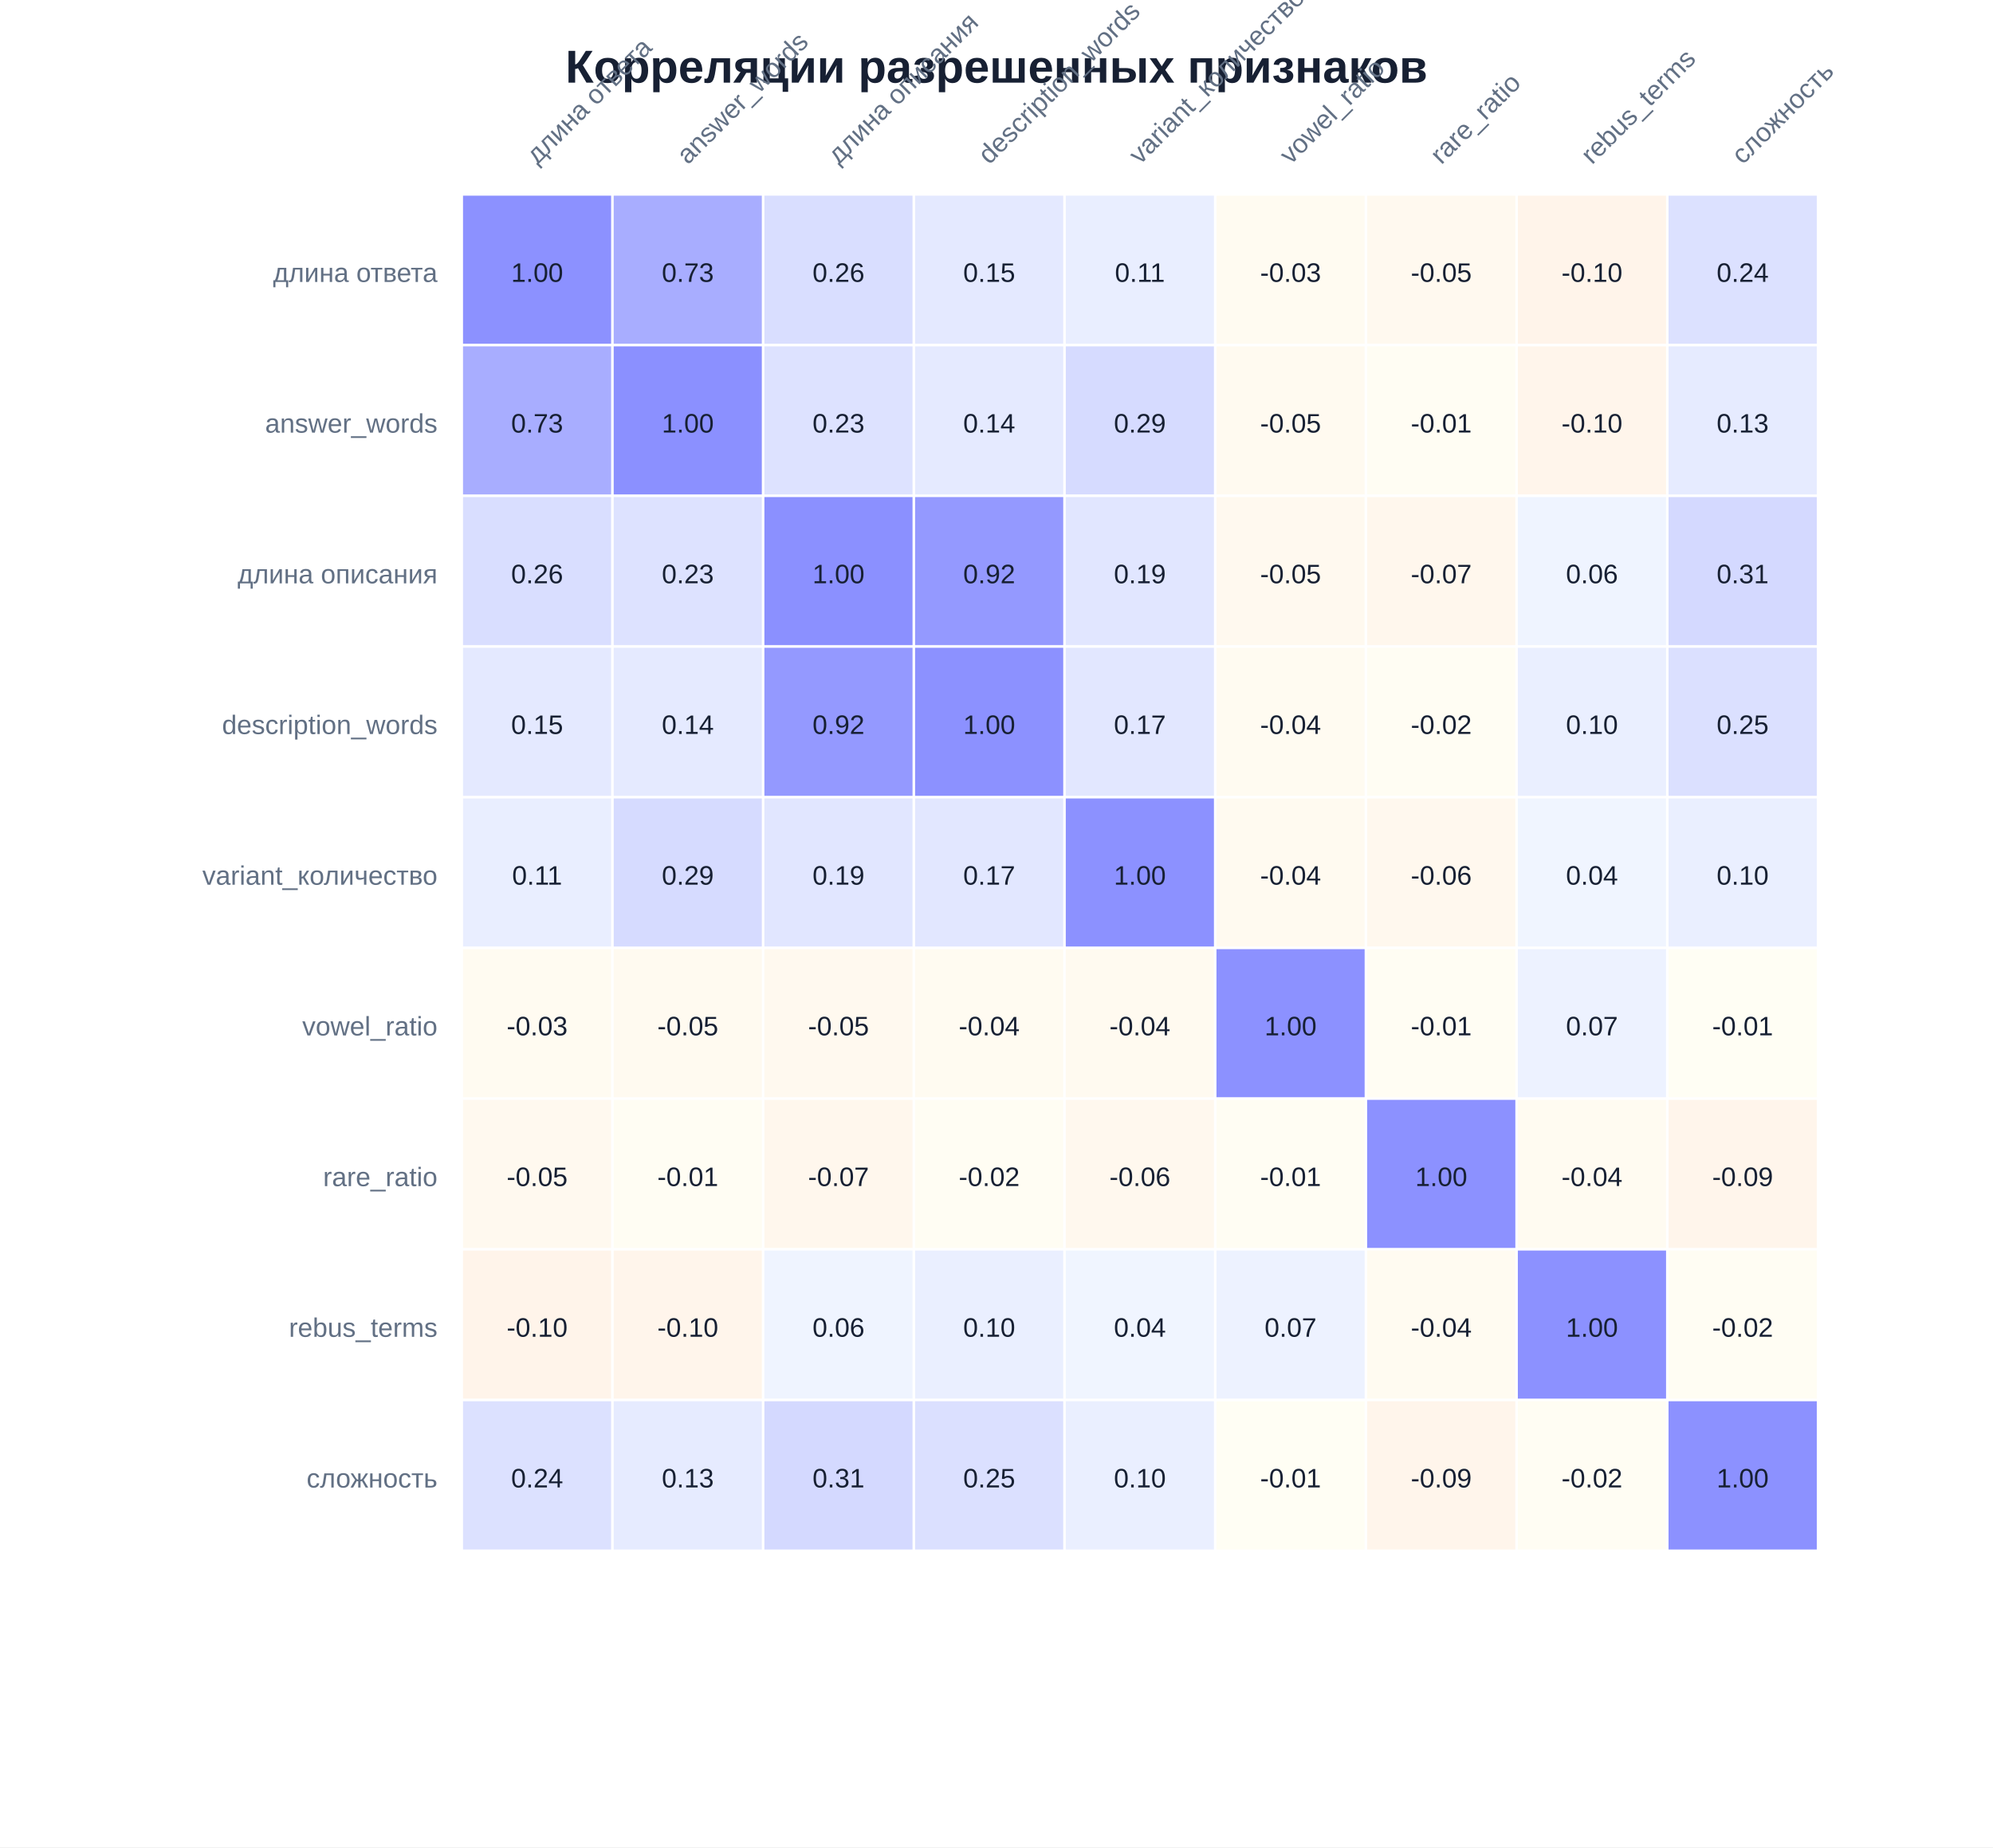
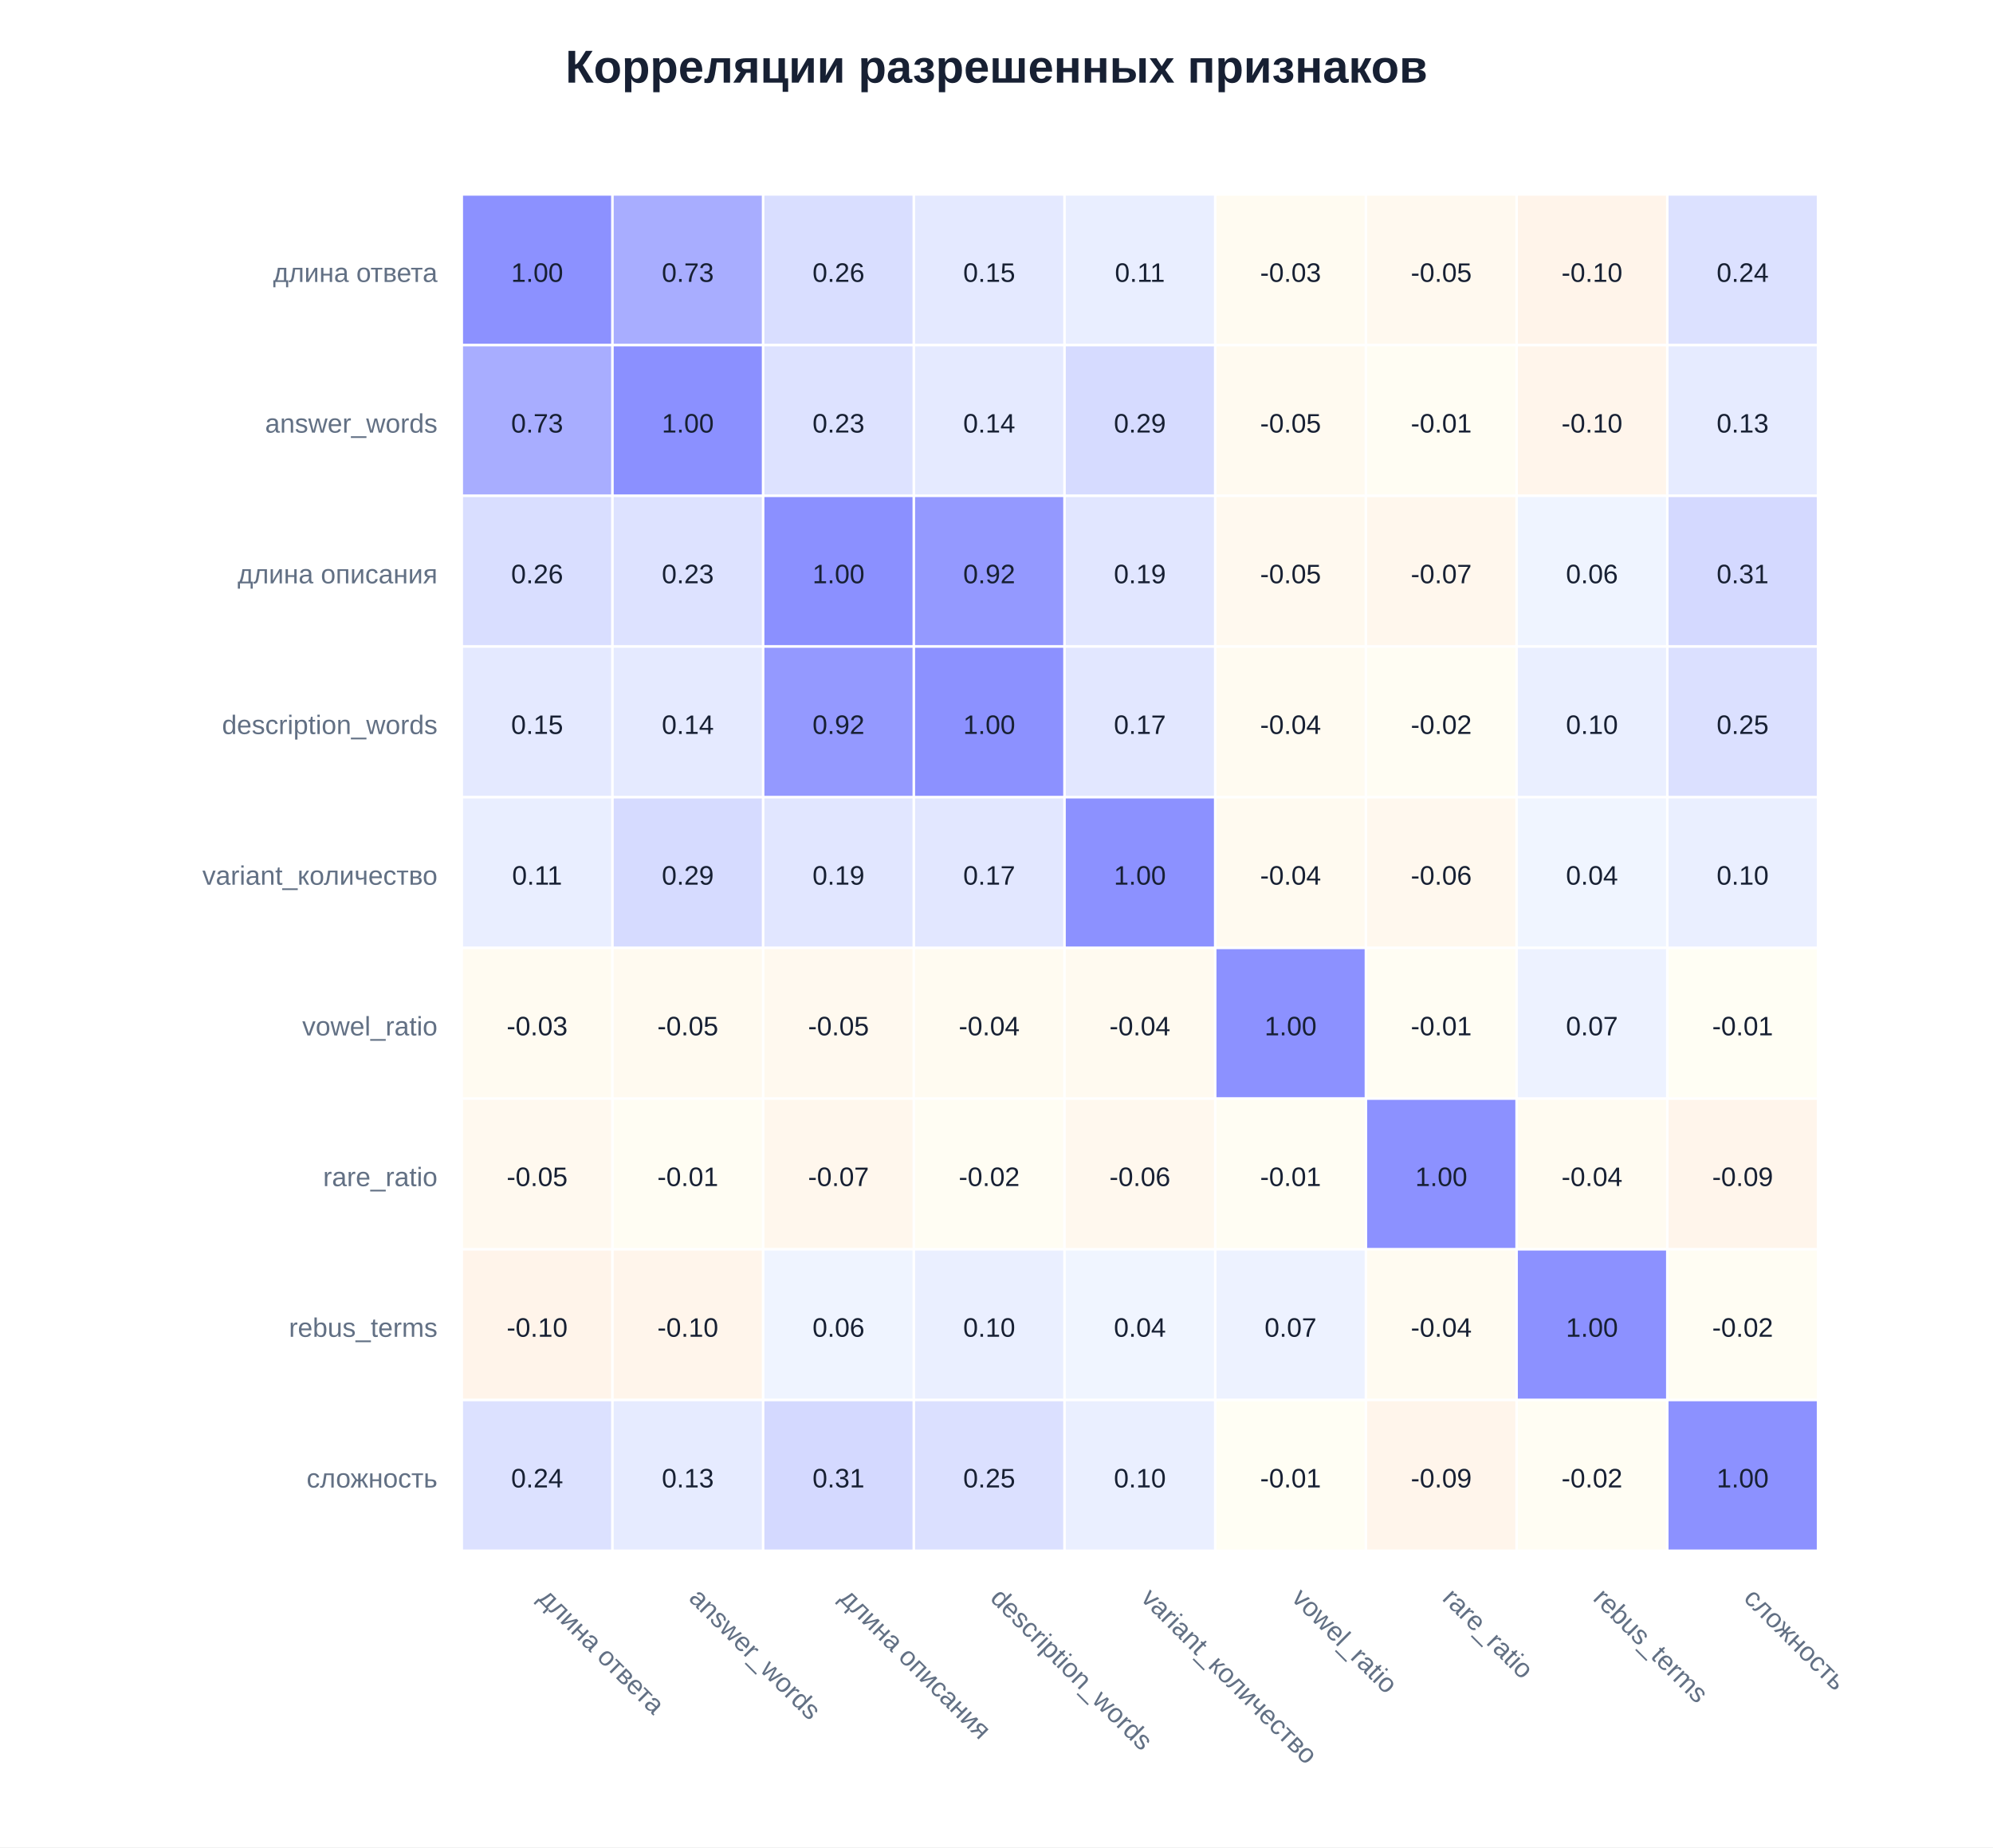
<svg xmlns="http://www.w3.org/2000/svg" viewBox="0 0 820 760">
  <rect width="820" height="760" fill="#ffffff" />
  <text x="410.0" y="34" text-anchor="middle" font-family="Arial" font-size="19" font-weight="700" fill="#172033">Корреляции разрешенных признаков</text>
-   <text transform="translate(221.0,68) rotate(-45)" text-anchor="start" font-family="Arial" font-size="11" fill="#627084">длина ответа</text>
+   <text transform="translate(221.0,658) rotate(45)" text-anchor="start" font-family="Arial" font-size="11" fill="#627084">длина ответа</text>
  <text x="180" y="116.0" text-anchor="end" font-family="Arial" font-size="11" fill="#627084">длина ответа</text>
-   <text transform="translate(283.0,68) rotate(-45)" text-anchor="start" font-family="Arial" font-size="11" fill="#627084">answer_words</text>
+   <text transform="translate(283.0,658) rotate(45)" text-anchor="start" font-family="Arial" font-size="11" fill="#627084">answer_words</text>
  <text x="180" y="178.0" text-anchor="end" font-family="Arial" font-size="11" fill="#627084">answer_words</text>
-   <text transform="translate(345.0,68) rotate(-45)" text-anchor="start" font-family="Arial" font-size="11" fill="#627084">длина описания</text>
+   <text transform="translate(345.0,658) rotate(45)" text-anchor="start" font-family="Arial" font-size="11" fill="#627084">длина описания</text>
  <text x="180" y="240.0" text-anchor="end" font-family="Arial" font-size="11" fill="#627084">длина описания</text>
-   <text transform="translate(407.0,68) rotate(-45)" text-anchor="start" font-family="Arial" font-size="11" fill="#627084">description_words</text>
+   <text transform="translate(407.0,658) rotate(45)" text-anchor="start" font-family="Arial" font-size="11" fill="#627084">description_words</text>
  <text x="180" y="302.0" text-anchor="end" font-family="Arial" font-size="11" fill="#627084">description_words</text>
-   <text transform="translate(469.0,68) rotate(-45)" text-anchor="start" font-family="Arial" font-size="11" fill="#627084">variant_количество</text>
+   <text transform="translate(469.0,658) rotate(45)" text-anchor="start" font-family="Arial" font-size="11" fill="#627084">variant_количество</text>
  <text x="180" y="364.0" text-anchor="end" font-family="Arial" font-size="11" fill="#627084">variant_количество</text>
-   <text transform="translate(531.0,68) rotate(-45)" text-anchor="start" font-family="Arial" font-size="11" fill="#627084">vowel_ratio</text>
+   <text transform="translate(531.0,658) rotate(45)" text-anchor="start" font-family="Arial" font-size="11" fill="#627084">vowel_ratio</text>
  <text x="180" y="426.0" text-anchor="end" font-family="Arial" font-size="11" fill="#627084">vowel_ratio</text>
-   <text transform="translate(593.0,68) rotate(-45)" text-anchor="start" font-family="Arial" font-size="11" fill="#627084">rare_ratio</text>
+   <text transform="translate(593.0,658) rotate(45)" text-anchor="start" font-family="Arial" font-size="11" fill="#627084">rare_ratio</text>
  <text x="180" y="488.0" text-anchor="end" font-family="Arial" font-size="11" fill="#627084">rare_ratio</text>
-   <text transform="translate(655.0,68) rotate(-45)" text-anchor="start" font-family="Arial" font-size="11" fill="#627084">rebus_terms</text>
+   <text transform="translate(655.0,658) rotate(45)" text-anchor="start" font-family="Arial" font-size="11" fill="#627084">rebus_terms</text>
  <text x="180" y="550.0" text-anchor="end" font-family="Arial" font-size="11" fill="#627084">rebus_terms</text>
-   <text transform="translate(717.0,68) rotate(-45)" text-anchor="start" font-family="Arial" font-size="11" fill="#627084">сложность</text>
+   <text transform="translate(717.0,658) rotate(45)" text-anchor="start" font-family="Arial" font-size="11" fill="#627084">сложность</text>
  <text x="180" y="612.0" text-anchor="end" font-family="Arial" font-size="11" fill="#627084">сложность</text>
  <rect x="190" y="80" width="62" height="62" fill="rgb(140,145,255)" stroke="#ffffff" />
  <text x="221.0" y="115.96" text-anchor="middle" font-family="Arial" font-size="11" fill="#172033">1.00</text>
  <rect x="252" y="80" width="62" height="62" fill="rgb(168,173,255)" stroke="#ffffff" />
  <text x="283.0" y="115.96" text-anchor="middle" font-family="Arial" font-size="11" fill="#172033">0.73</text>
  <rect x="314" y="80" width="62" height="62" fill="rgb(217,222,255)" stroke="#ffffff" />
  <text x="345.0" y="115.96" text-anchor="middle" font-family="Arial" font-size="11" fill="#172033">0.26</text>
  <rect x="376" y="80" width="62" height="62" fill="rgb(228,233,255)" stroke="#ffffff" />
  <text x="407.0" y="115.96" text-anchor="middle" font-family="Arial" font-size="11" fill="#172033">0.15</text>
  <rect x="438" y="80" width="62" height="62" fill="rgb(233,238,255)" stroke="#ffffff" />
  <text x="469.0" y="115.96" text-anchor="middle" font-family="Arial" font-size="11" fill="#172033">0.11</text>
  <rect x="500" y="80" width="62" height="62" fill="rgb(255,251,241)" stroke="#ffffff" />
  <text x="531.0" y="115.96" text-anchor="middle" font-family="Arial" font-size="11" fill="#172033">-0.03</text>
  <rect x="562" y="80" width="62" height="62" fill="rgb(255,249,239)" stroke="#ffffff" />
  <text x="593.0" y="115.96" text-anchor="middle" font-family="Arial" font-size="11" fill="#172033">-0.05</text>
  <rect x="624" y="80" width="62" height="62" fill="rgb(255,244,234)" stroke="#ffffff" />
  <text x="655.0" y="115.96" text-anchor="middle" font-family="Arial" font-size="11" fill="#172033">-0.10</text>
  <rect x="686" y="80" width="62" height="62" fill="rgb(220,225,255)" stroke="#ffffff" />
  <text x="717.0" y="115.96" text-anchor="middle" font-family="Arial" font-size="11" fill="#172033">0.24</text>
  <rect x="190" y="142" width="62" height="62" fill="rgb(168,173,255)" stroke="#ffffff" />
  <text x="221.0" y="177.96" text-anchor="middle" font-family="Arial" font-size="11" fill="#172033">0.73</text>
  <rect x="252" y="142" width="62" height="62" fill="rgb(139,144,255)" stroke="#ffffff" />
  <text x="283.0" y="177.96" text-anchor="middle" font-family="Arial" font-size="11" fill="#172033">1.00</text>
  <rect x="314" y="142" width="62" height="62" fill="rgb(221,226,255)" stroke="#ffffff" />
  <text x="345.0" y="177.96" text-anchor="middle" font-family="Arial" font-size="11" fill="#172033">0.23</text>
  <rect x="376" y="142" width="62" height="62" fill="rgb(229,234,255)" stroke="#ffffff" />
  <text x="407.0" y="177.96" text-anchor="middle" font-family="Arial" font-size="11" fill="#172033">0.14</text>
  <rect x="438" y="142" width="62" height="62" fill="rgb(214,219,255)" stroke="#ffffff" />
  <text x="469.0" y="177.96" text-anchor="middle" font-family="Arial" font-size="11" fill="#172033">0.29</text>
  <rect x="500" y="142" width="62" height="62" fill="rgb(255,250,240)" stroke="#ffffff" />
  <text x="531.0" y="177.96" text-anchor="middle" font-family="Arial" font-size="11" fill="#172033">-0.05</text>
  <rect x="562" y="142" width="62" height="62" fill="rgb(255,253,243)" stroke="#ffffff" />
  <text x="593.0" y="177.96" text-anchor="middle" font-family="Arial" font-size="11" fill="#172033">-0.01</text>
  <rect x="624" y="142" width="62" height="62" fill="rgb(255,245,235)" stroke="#ffffff" />
  <text x="655.0" y="177.96" text-anchor="middle" font-family="Arial" font-size="11" fill="#172033">-0.10</text>
  <rect x="686" y="142" width="62" height="62" fill="rgb(230,235,255)" stroke="#ffffff" />
  <text x="717.0" y="177.96" text-anchor="middle" font-family="Arial" font-size="11" fill="#172033">0.13</text>
  <rect x="190" y="204" width="62" height="62" fill="rgb(217,222,255)" stroke="#ffffff" />
  <text x="221.0" y="239.96" text-anchor="middle" font-family="Arial" font-size="11" fill="#172033">0.26</text>
  <rect x="252" y="204" width="62" height="62" fill="rgb(221,226,255)" stroke="#ffffff" />
  <text x="283.0" y="239.96" text-anchor="middle" font-family="Arial" font-size="11" fill="#172033">0.23</text>
  <rect x="314" y="204" width="62" height="62" fill="rgb(139,144,255)" stroke="#ffffff" />
  <text x="345.0" y="239.96" text-anchor="middle" font-family="Arial" font-size="11" fill="#172033">1.00</text>
  <rect x="376" y="204" width="62" height="62" fill="rgb(148,153,255)" stroke="#ffffff" />
  <text x="407.0" y="239.96" text-anchor="middle" font-family="Arial" font-size="11" fill="#172033">0.92</text>
  <rect x="438" y="204" width="62" height="62" fill="rgb(225,230,255)" stroke="#ffffff" />
  <text x="469.0" y="239.96" text-anchor="middle" font-family="Arial" font-size="11" fill="#172033">0.19</text>
  <rect x="500" y="204" width="62" height="62" fill="rgb(255,249,239)" stroke="#ffffff" />
  <text x="531.0" y="239.96" text-anchor="middle" font-family="Arial" font-size="11" fill="#172033">-0.05</text>
  <rect x="562" y="204" width="62" height="62" fill="rgb(255,247,237)" stroke="#ffffff" />
  <text x="593.0" y="239.96" text-anchor="middle" font-family="Arial" font-size="11" fill="#172033">-0.07</text>
  <rect x="624" y="204" width="62" height="62" fill="rgb(239,244,255)" stroke="#ffffff" />
  <text x="655.0" y="239.96" text-anchor="middle" font-family="Arial" font-size="11" fill="#172033">0.06</text>
  <rect x="686" y="204" width="62" height="62" fill="rgb(212,217,255)" stroke="#ffffff" />
  <text x="717.0" y="239.96" text-anchor="middle" font-family="Arial" font-size="11" fill="#172033">0.31</text>
  <rect x="190" y="266" width="62" height="62" fill="rgb(228,233,255)" stroke="#ffffff" />
  <text x="221.0" y="301.96" text-anchor="middle" font-family="Arial" font-size="11" fill="#172033">0.15</text>
  <rect x="252" y="266" width="62" height="62" fill="rgb(229,234,255)" stroke="#ffffff" />
  <text x="283.0" y="301.96" text-anchor="middle" font-family="Arial" font-size="11" fill="#172033">0.14</text>
  <rect x="314" y="266" width="62" height="62" fill="rgb(148,153,255)" stroke="#ffffff" />
  <text x="345.0" y="301.96" text-anchor="middle" font-family="Arial" font-size="11" fill="#172033">0.92</text>
  <rect x="376" y="266" width="62" height="62" fill="rgb(140,145,255)" stroke="#ffffff" />
  <text x="407.0" y="301.96" text-anchor="middle" font-family="Arial" font-size="11" fill="#172033">1.00</text>
  <rect x="438" y="266" width="62" height="62" fill="rgb(226,231,255)" stroke="#ffffff" />
  <text x="469.0" y="301.96" text-anchor="middle" font-family="Arial" font-size="11" fill="#172033">0.17</text>
  <rect x="500" y="266" width="62" height="62" fill="rgb(255,251,241)" stroke="#ffffff" />
  <text x="531.0" y="301.96" text-anchor="middle" font-family="Arial" font-size="11" fill="#172033">-0.04</text>
  <rect x="562" y="266" width="62" height="62" fill="rgb(255,253,243)" stroke="#ffffff" />
  <text x="593.0" y="301.96" text-anchor="middle" font-family="Arial" font-size="11" fill="#172033">-0.02</text>
  <rect x="624" y="266" width="62" height="62" fill="rgb(234,239,255)" stroke="#ffffff" />
  <text x="655.0" y="301.96" text-anchor="middle" font-family="Arial" font-size="11" fill="#172033">0.10</text>
  <rect x="686" y="266" width="62" height="62" fill="rgb(219,224,255)" stroke="#ffffff" />
  <text x="717.0" y="301.96" text-anchor="middle" font-family="Arial" font-size="11" fill="#172033">0.25</text>
  <rect x="190" y="328" width="62" height="62" fill="rgb(233,238,255)" stroke="#ffffff" />
  <text x="221.0" y="363.96" text-anchor="middle" font-family="Arial" font-size="11" fill="#172033">0.11</text>
  <rect x="252" y="328" width="62" height="62" fill="rgb(214,219,255)" stroke="#ffffff" />
  <text x="283.0" y="363.96" text-anchor="middle" font-family="Arial" font-size="11" fill="#172033">0.29</text>
  <rect x="314" y="328" width="62" height="62" fill="rgb(225,230,255)" stroke="#ffffff" />
  <text x="345.0" y="363.96" text-anchor="middle" font-family="Arial" font-size="11" fill="#172033">0.19</text>
  <rect x="376" y="328" width="62" height="62" fill="rgb(226,231,255)" stroke="#ffffff" />
  <text x="407.0" y="363.96" text-anchor="middle" font-family="Arial" font-size="11" fill="#172033">0.17</text>
  <rect x="438" y="328" width="62" height="62" fill="rgb(140,145,255)" stroke="#ffffff" />
  <text x="469.0" y="363.96" text-anchor="middle" font-family="Arial" font-size="11" fill="#172033">1.00</text>
  <rect x="500" y="328" width="62" height="62" fill="rgb(255,250,240)" stroke="#ffffff" />
  <text x="531.0" y="363.96" text-anchor="middle" font-family="Arial" font-size="11" fill="#172033">-0.04</text>
  <rect x="562" y="328" width="62" height="62" fill="rgb(255,248,238)" stroke="#ffffff" />
  <text x="593.0" y="363.96" text-anchor="middle" font-family="Arial" font-size="11" fill="#172033">-0.06</text>
  <rect x="624" y="328" width="62" height="62" fill="rgb(240,245,255)" stroke="#ffffff" />
  <text x="655.0" y="363.96" text-anchor="middle" font-family="Arial" font-size="11" fill="#172033">0.04</text>
  <rect x="686" y="328" width="62" height="62" fill="rgb(234,239,255)" stroke="#ffffff" />
  <text x="717.0" y="363.96" text-anchor="middle" font-family="Arial" font-size="11" fill="#172033">0.10</text>
  <rect x="190" y="390" width="62" height="62" fill="rgb(255,251,241)" stroke="#ffffff" />
  <text x="221.0" y="425.96" text-anchor="middle" font-family="Arial" font-size="11" fill="#172033">-0.03</text>
  <rect x="252" y="390" width="62" height="62" fill="rgb(255,250,240)" stroke="#ffffff" />
  <text x="283.0" y="425.96" text-anchor="middle" font-family="Arial" font-size="11" fill="#172033">-0.05</text>
  <rect x="314" y="390" width="62" height="62" fill="rgb(255,249,239)" stroke="#ffffff" />
  <text x="345.0" y="425.96" text-anchor="middle" font-family="Arial" font-size="11" fill="#172033">-0.05</text>
  <rect x="376" y="390" width="62" height="62" fill="rgb(255,251,241)" stroke="#ffffff" />
  <text x="407.0" y="425.96" text-anchor="middle" font-family="Arial" font-size="11" fill="#172033">-0.04</text>
  <rect x="438" y="390" width="62" height="62" fill="rgb(255,250,240)" stroke="#ffffff" />
  <text x="469.0" y="425.96" text-anchor="middle" font-family="Arial" font-size="11" fill="#172033">-0.04</text>
  <rect x="500" y="390" width="62" height="62" fill="rgb(140,145,255)" stroke="#ffffff" />
  <text x="531.0" y="425.96" text-anchor="middle" font-family="Arial" font-size="11" fill="#172033">1.00</text>
  <rect x="562" y="390" width="62" height="62" fill="rgb(255,253,243)" stroke="#ffffff" />
  <text x="593.0" y="425.96" text-anchor="middle" font-family="Arial" font-size="11" fill="#172033">-0.01</text>
  <rect x="624" y="390" width="62" height="62" fill="rgb(237,242,255)" stroke="#ffffff" />
  <text x="655.0" y="425.96" text-anchor="middle" font-family="Arial" font-size="11" fill="#172033">0.07</text>
  <rect x="686" y="390" width="62" height="62" fill="rgb(255,254,244)" stroke="#ffffff" />
  <text x="717.0" y="425.96" text-anchor="middle" font-family="Arial" font-size="11" fill="#172033">-0.01</text>
  <rect x="190" y="452" width="62" height="62" fill="rgb(255,249,239)" stroke="#ffffff" />
  <text x="221.0" y="487.96" text-anchor="middle" font-family="Arial" font-size="11" fill="#172033">-0.05</text>
  <rect x="252" y="452" width="62" height="62" fill="rgb(255,253,243)" stroke="#ffffff" />
  <text x="283.0" y="487.96" text-anchor="middle" font-family="Arial" font-size="11" fill="#172033">-0.01</text>
  <rect x="314" y="452" width="62" height="62" fill="rgb(255,247,237)" stroke="#ffffff" />
  <text x="345.0" y="487.96" text-anchor="middle" font-family="Arial" font-size="11" fill="#172033">-0.07</text>
  <rect x="376" y="452" width="62" height="62" fill="rgb(255,253,243)" stroke="#ffffff" />
  <text x="407.0" y="487.96" text-anchor="middle" font-family="Arial" font-size="11" fill="#172033">-0.02</text>
  <rect x="438" y="452" width="62" height="62" fill="rgb(255,248,238)" stroke="#ffffff" />
  <text x="469.0" y="487.96" text-anchor="middle" font-family="Arial" font-size="11" fill="#172033">-0.06</text>
  <rect x="500" y="452" width="62" height="62" fill="rgb(255,253,243)" stroke="#ffffff" />
  <text x="531.0" y="487.96" text-anchor="middle" font-family="Arial" font-size="11" fill="#172033">-0.01</text>
  <rect x="562" y="452" width="62" height="62" fill="rgb(140,145,255)" stroke="#ffffff" />
  <text x="593.0" y="487.96" text-anchor="middle" font-family="Arial" font-size="11" fill="#172033">1.00</text>
  <rect x="624" y="452" width="62" height="62" fill="rgb(255,251,241)" stroke="#ffffff" />
  <text x="655.0" y="487.96" text-anchor="middle" font-family="Arial" font-size="11" fill="#172033">-0.04</text>
  <rect x="686" y="452" width="62" height="62" fill="rgb(255,245,235)" stroke="#ffffff" />
  <text x="717.0" y="487.96" text-anchor="middle" font-family="Arial" font-size="11" fill="#172033">-0.09</text>
  <rect x="190" y="514" width="62" height="62" fill="rgb(255,244,234)" stroke="#ffffff" />
  <text x="221.0" y="549.96" text-anchor="middle" font-family="Arial" font-size="11" fill="#172033">-0.10</text>
  <rect x="252" y="514" width="62" height="62" fill="rgb(255,245,235)" stroke="#ffffff" />
  <text x="283.0" y="549.96" text-anchor="middle" font-family="Arial" font-size="11" fill="#172033">-0.10</text>
  <rect x="314" y="514" width="62" height="62" fill="rgb(239,244,255)" stroke="#ffffff" />
  <text x="345.0" y="549.96" text-anchor="middle" font-family="Arial" font-size="11" fill="#172033">0.06</text>
  <rect x="376" y="514" width="62" height="62" fill="rgb(234,239,255)" stroke="#ffffff" />
  <text x="407.0" y="549.96" text-anchor="middle" font-family="Arial" font-size="11" fill="#172033">0.10</text>
  <rect x="438" y="514" width="62" height="62" fill="rgb(240,245,255)" stroke="#ffffff" />
  <text x="469.0" y="549.96" text-anchor="middle" font-family="Arial" font-size="11" fill="#172033">0.04</text>
  <rect x="500" y="514" width="62" height="62" fill="rgb(237,242,255)" stroke="#ffffff" />
  <text x="531.0" y="549.96" text-anchor="middle" font-family="Arial" font-size="11" fill="#172033">0.07</text>
  <rect x="562" y="514" width="62" height="62" fill="rgb(255,251,241)" stroke="#ffffff" />
  <text x="593.0" y="549.96" text-anchor="middle" font-family="Arial" font-size="11" fill="#172033">-0.04</text>
  <rect x="624" y="514" width="62" height="62" fill="rgb(140,145,255)" stroke="#ffffff" />
  <text x="655.0" y="549.96" text-anchor="middle" font-family="Arial" font-size="11" fill="#172033">1.00</text>
  <rect x="686" y="514" width="62" height="62" fill="rgb(255,253,243)" stroke="#ffffff" />
  <text x="717.0" y="549.96" text-anchor="middle" font-family="Arial" font-size="11" fill="#172033">-0.02</text>
  <rect x="190" y="576" width="62" height="62" fill="rgb(220,225,255)" stroke="#ffffff" />
  <text x="221.0" y="611.96" text-anchor="middle" font-family="Arial" font-size="11" fill="#172033">0.24</text>
  <rect x="252" y="576" width="62" height="62" fill="rgb(230,235,255)" stroke="#ffffff" />
  <text x="283.0" y="611.96" text-anchor="middle" font-family="Arial" font-size="11" fill="#172033">0.13</text>
  <rect x="314" y="576" width="62" height="62" fill="rgb(212,217,255)" stroke="#ffffff" />
  <text x="345.0" y="611.96" text-anchor="middle" font-family="Arial" font-size="11" fill="#172033">0.31</text>
  <rect x="376" y="576" width="62" height="62" fill="rgb(219,224,255)" stroke="#ffffff" />
  <text x="407.0" y="611.96" text-anchor="middle" font-family="Arial" font-size="11" fill="#172033">0.25</text>
  <rect x="438" y="576" width="62" height="62" fill="rgb(234,239,255)" stroke="#ffffff" />
  <text x="469.0" y="611.96" text-anchor="middle" font-family="Arial" font-size="11" fill="#172033">0.10</text>
  <rect x="500" y="576" width="62" height="62" fill="rgb(255,254,244)" stroke="#ffffff" />
  <text x="531.0" y="611.96" text-anchor="middle" font-family="Arial" font-size="11" fill="#172033">-0.01</text>
  <rect x="562" y="576" width="62" height="62" fill="rgb(255,245,235)" stroke="#ffffff" />
  <text x="593.0" y="611.96" text-anchor="middle" font-family="Arial" font-size="11" fill="#172033">-0.09</text>
  <rect x="624" y="576" width="62" height="62" fill="rgb(255,253,243)" stroke="#ffffff" />
  <text x="655.0" y="611.96" text-anchor="middle" font-family="Arial" font-size="11" fill="#172033">-0.02</text>
  <rect x="686" y="576" width="62" height="62" fill="rgb(140,145,255)" stroke="#ffffff" />
  <text x="717.0" y="611.96" text-anchor="middle" font-family="Arial" font-size="11" fill="#172033">1.00</text>
</svg>
